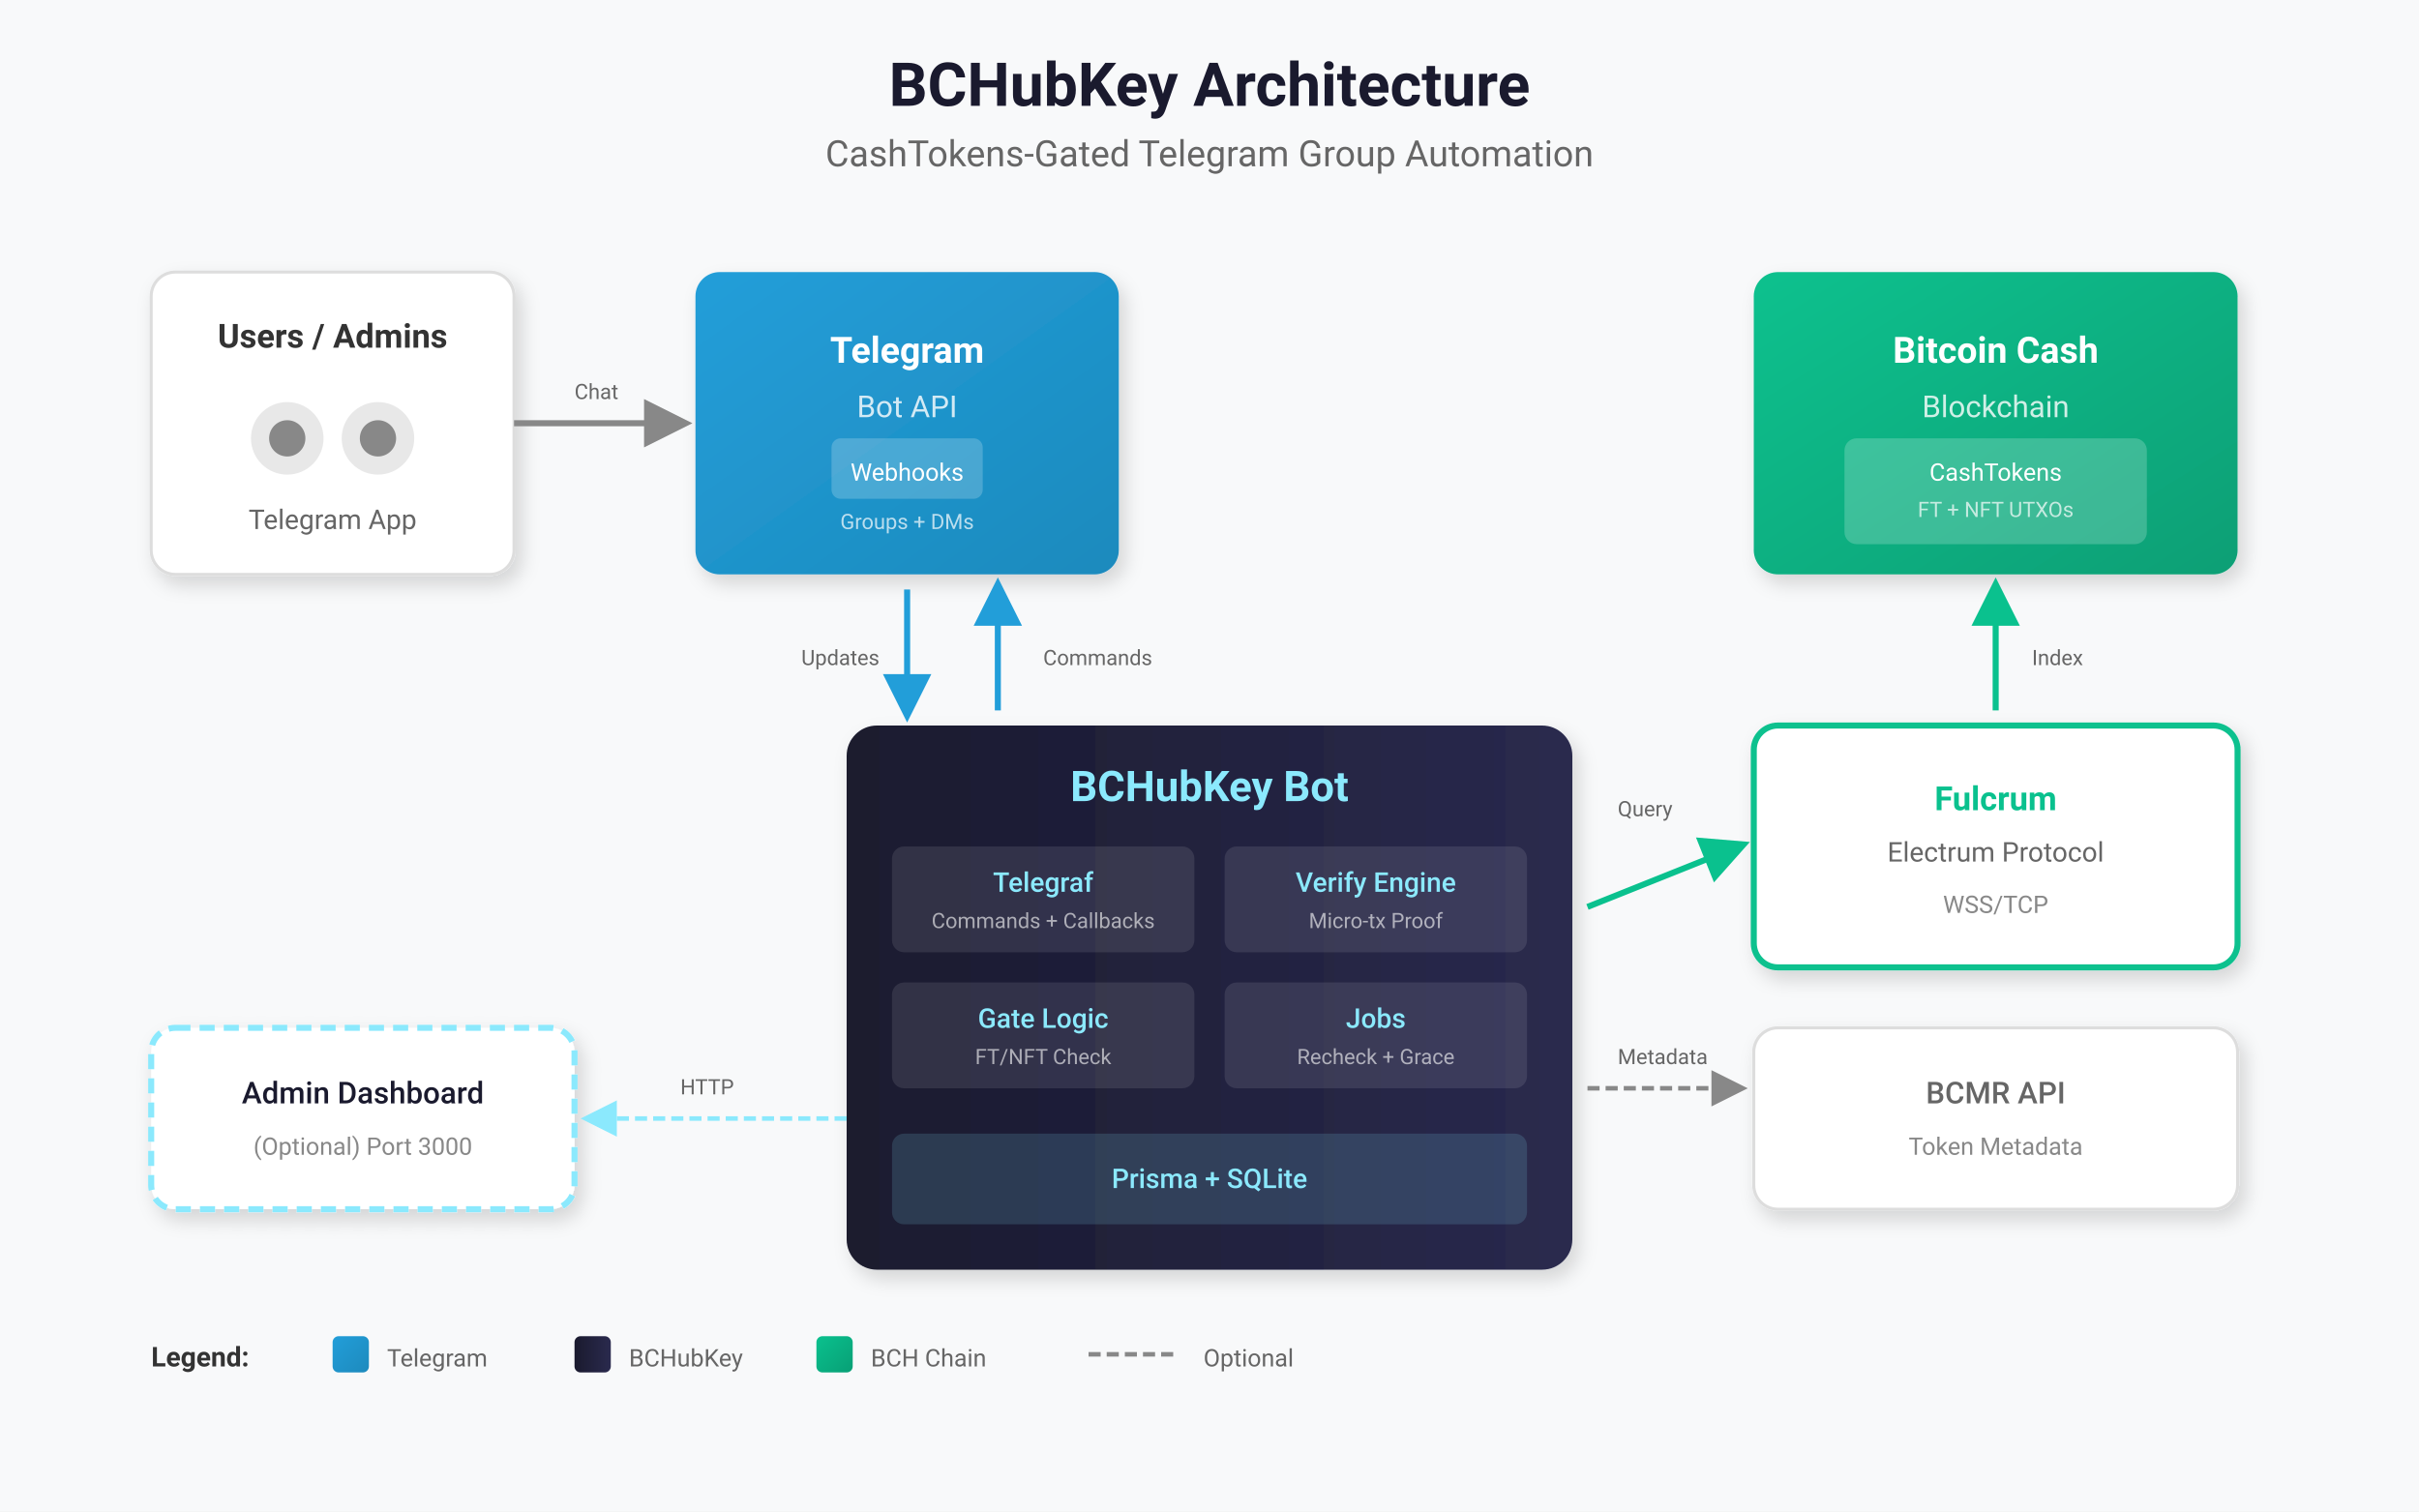
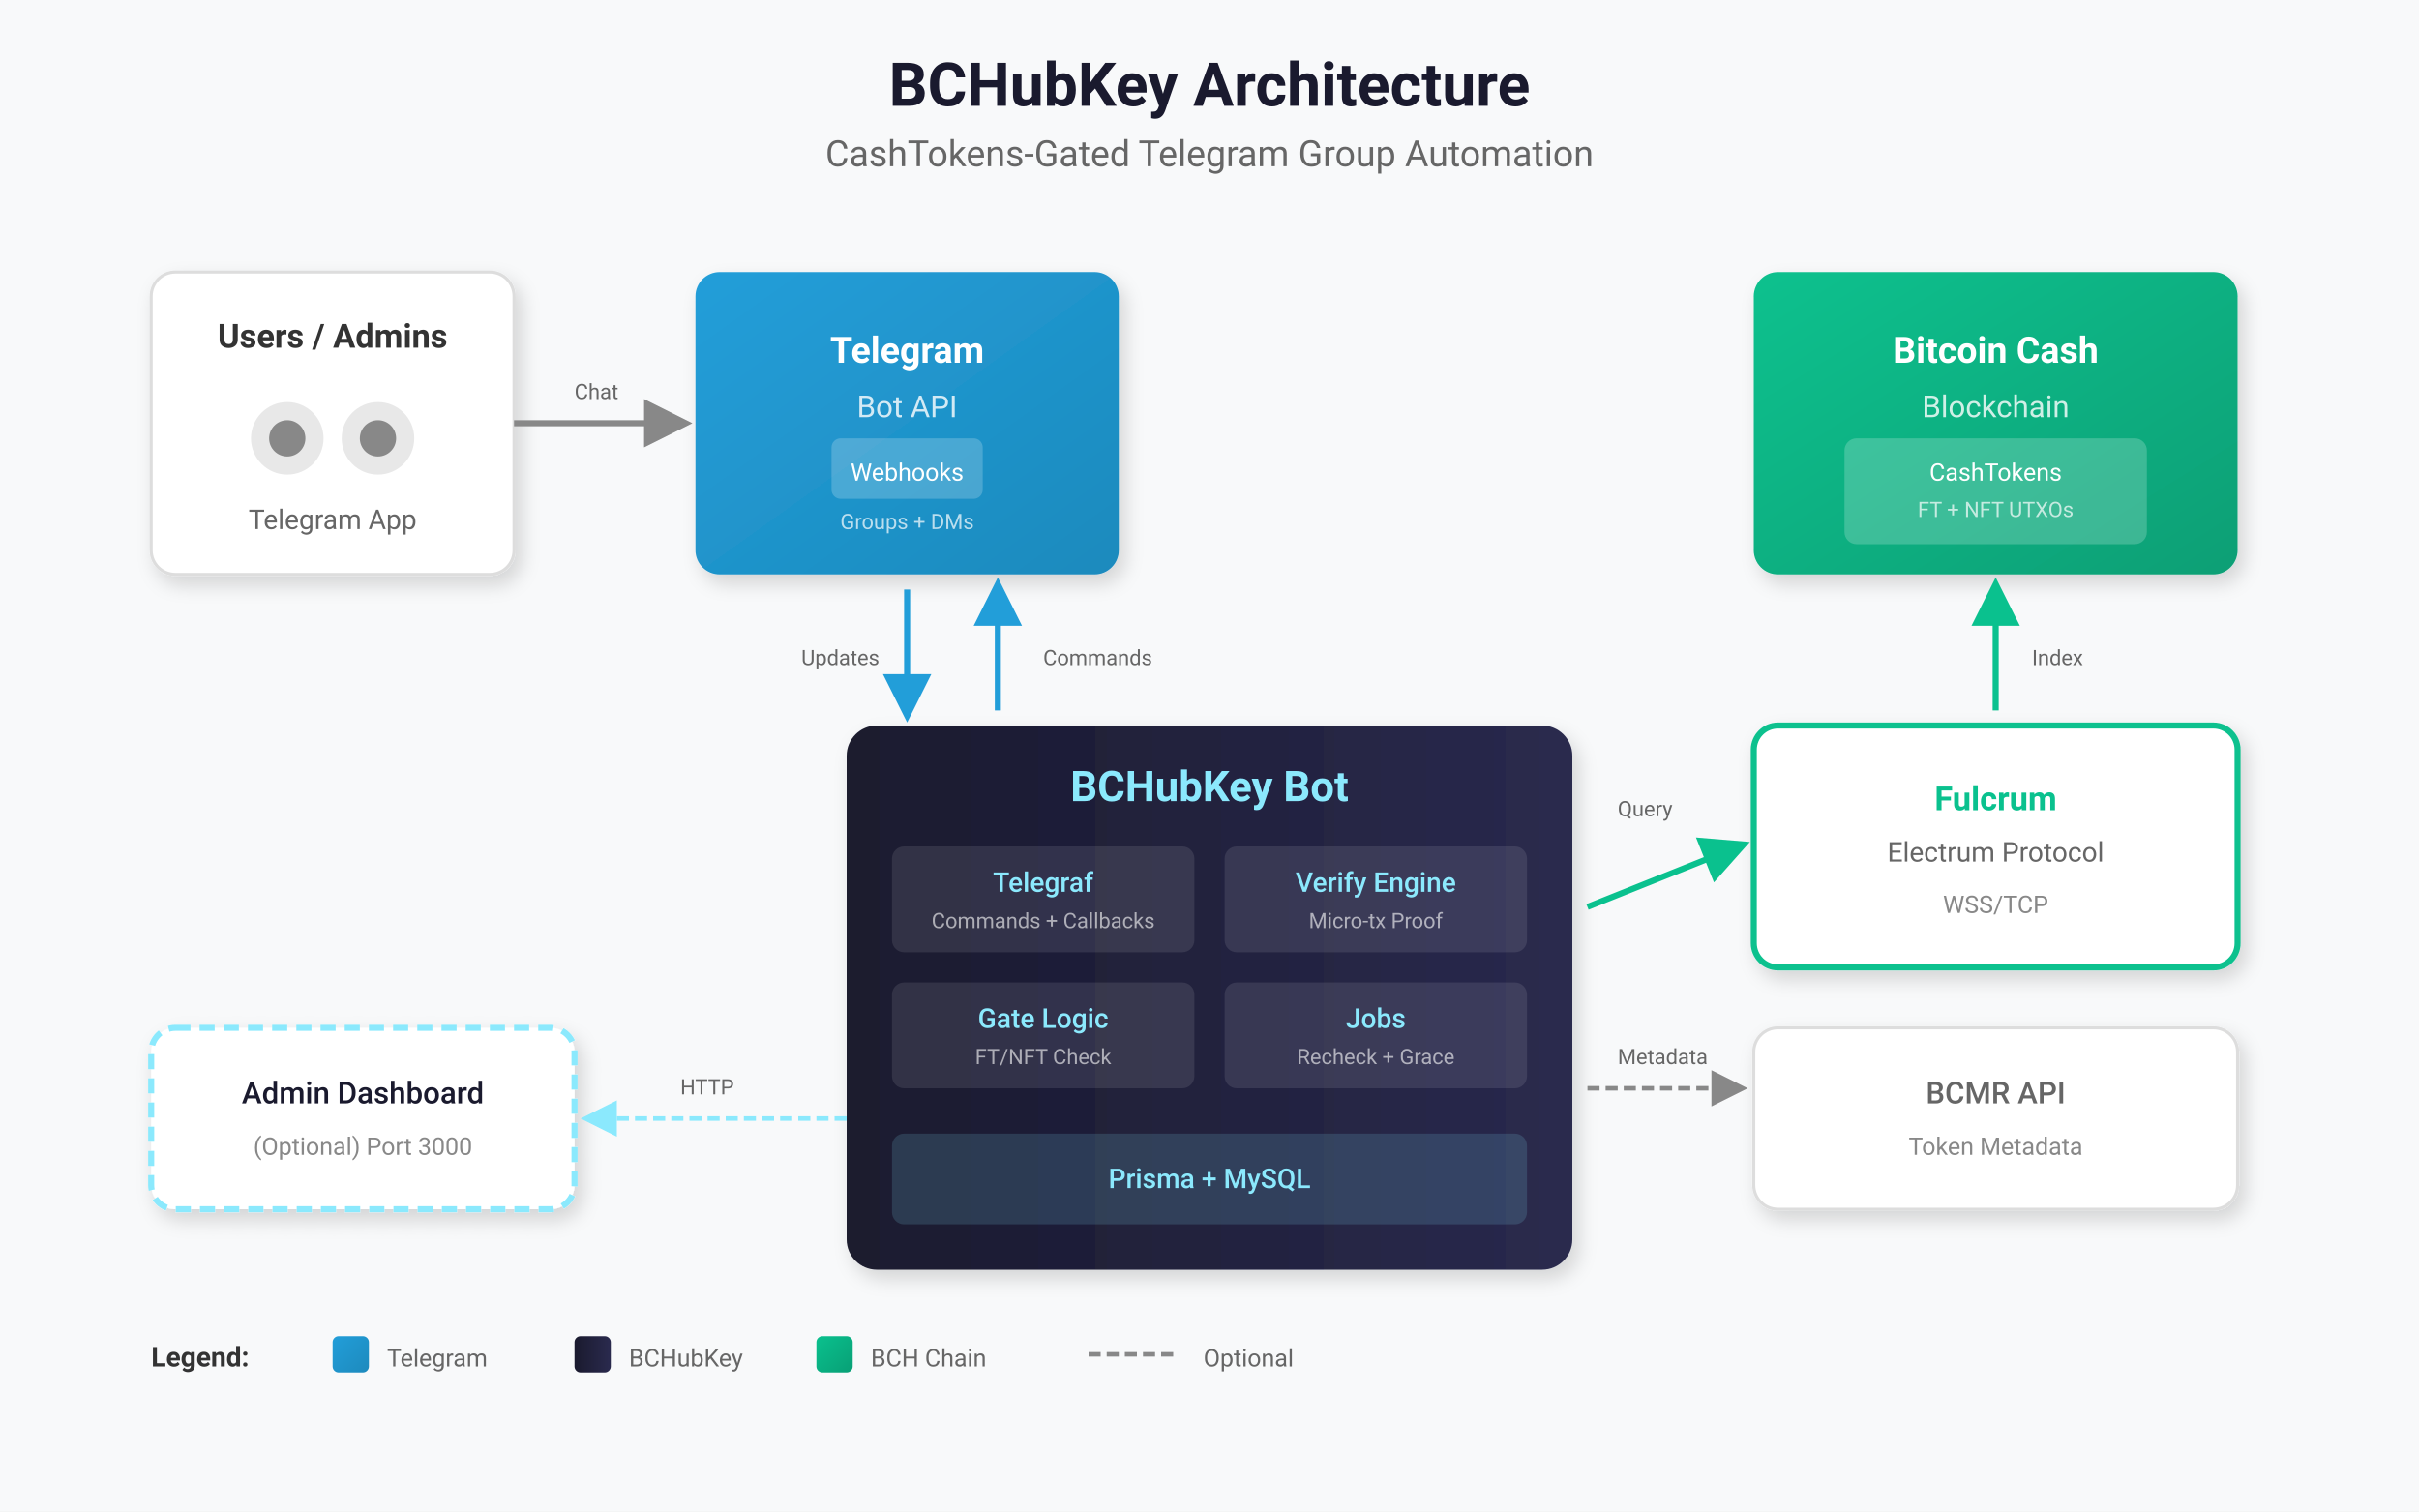
<svg xmlns="http://www.w3.org/2000/svg" viewBox="0 0 800 500" font-family="-apple-system, BlinkMacSystemFont, 'Segoe UI', Roboto, sans-serif">
  <defs>
    <linearGradient id="headerGrad" x1="0%" y1="0%" x2="100%" y2="0%">
      <stop offset="0%" style="stop-color:#1a1a2e" />
      <stop offset="100%" style="stop-color:#2a2a4e" />
    </linearGradient>
    <linearGradient id="telegramGrad" x1="0%" y1="0%" x2="100%" y2="100%">
      <stop offset="0%" style="stop-color:#229ed9" />
      <stop offset="100%" style="stop-color:#1d8abd" />
    </linearGradient>
    <linearGradient id="bchGrad" x1="0%" y1="0%" x2="100%" y2="100%">
      <stop offset="0%" style="stop-color:#0ac18e" />
      <stop offset="100%" style="stop-color:#089f75" />
    </linearGradient>
    <filter id="shadow" x="-20%" y="-20%" width="140%" height="140%">
      <feDropShadow dx="2" dy="3" stdDeviation="3" flood-opacity="0.15" />
    </filter>
  </defs>
  <rect width="800" height="500" fill="#f8f9fa" />
  <text x="400" y="35" text-anchor="middle" font-size="20" font-weight="600" fill="#1a1a2e">BCHubKey Architecture</text>
  <text x="400" y="55" text-anchor="middle" font-size="12" fill="#666">CashTokens-Gated Telegram Group Automation</text>
  <g transform="translate(50, 90)">
    <rect width="120" height="100" rx="8" fill="#fff" stroke="#ddd" stroke-width="1" filter="url(#shadow)" />
    <text x="60" y="25" text-anchor="middle" font-size="11" font-weight="600" fill="#333">Users / Admins</text>
    <g transform="translate(25, 40)">
      <circle cx="20" cy="15" r="12" fill="#e8e8e8" />
      <circle cx="50" cy="15" r="12" fill="#e8e8e8" />
      <circle cx="20" cy="15" r="6" fill="#888" />
      <circle cx="50" cy="15" r="6" fill="#888" />
    </g>
    <text x="60" y="85" text-anchor="middle" font-size="9" fill="#666">Telegram App</text>
  </g>
  <g transform="translate(230, 90)">
    <rect width="140" height="100" rx="8" fill="url(#telegramGrad)" filter="url(#shadow)" />
    <text x="70" y="30" text-anchor="middle" font-size="12" font-weight="600" fill="#fff">Telegram</text>
    <text x="70" y="48" text-anchor="middle" font-size="10" fill="rgba(255,255,255,0.8)">Bot API</text>
    <g transform="translate(45, 55)">
      <rect width="50" height="20" rx="3" fill="rgba(255,255,255,0.2)" />
      <text x="25" y="14" text-anchor="middle" font-size="8" fill="#fff">Webhooks</text>
    </g>
    <g transform="translate(45, 75)">
      <text x="25" y="10" text-anchor="middle" font-size="7" fill="rgba(255,255,255,0.7)">Groups + DMs</text>
    </g>
  </g>
  <g transform="translate(280, 240)">
    <rect width="240" height="180" rx="10" fill="url(#headerGrad)" filter="url(#shadow)" />
    <text x="120" y="25" text-anchor="middle" font-size="14" font-weight="600" fill="#8be9fd">BCHubKey Bot</text>
    <g transform="translate(15, 40)">
      <rect width="100" height="35" rx="4" fill="rgba(255,255,255,0.1)" />
      <text x="50" y="15" text-anchor="middle" font-size="9" font-weight="500" fill="#8be9fd">Telegraf</text>
      <text x="50" y="27" text-anchor="middle" font-size="7" fill="rgba(255,255,255,0.6)">Commands + Callbacks</text>
    </g>
    <g transform="translate(125, 40)">
      <rect width="100" height="35" rx="4" fill="rgba(255,255,255,0.1)" />
      <text x="50" y="15" text-anchor="middle" font-size="9" font-weight="500" fill="#8be9fd">Verify Engine</text>
      <text x="50" y="27" text-anchor="middle" font-size="7" fill="rgba(255,255,255,0.6)">Micro-tx Proof</text>
    </g>
    <g transform="translate(15, 85)">
      <rect width="100" height="35" rx="4" fill="rgba(255,255,255,0.1)" />
      <text x="50" y="15" text-anchor="middle" font-size="9" font-weight="500" fill="#8be9fd">Gate Logic</text>
      <text x="50" y="27" text-anchor="middle" font-size="7" fill="rgba(255,255,255,0.6)">FT/NFT Check</text>
    </g>
    <g transform="translate(125, 85)">
      <rect width="100" height="35" rx="4" fill="rgba(255,255,255,0.1)" />
      <text x="50" y="15" text-anchor="middle" font-size="9" font-weight="500" fill="#8be9fd">Jobs</text>
      <text x="50" y="27" text-anchor="middle" font-size="7" fill="rgba(255,255,255,0.6)">Recheck + Grace</text>
    </g>
    <g transform="translate(15, 135)">
      <rect width="210" height="30" rx="4" fill="rgba(139,233,253,0.15)" />
-       <text x="105" y="18" text-anchor="middle" font-size="9" font-weight="500" fill="#8be9fd">Prisma + SQLite</text>
+       <text x="105" y="18" text-anchor="middle" font-size="9" font-weight="500" fill="#8be9fd">Prisma + MySQL</text>
    </g>
  </g>
  <g transform="translate(580, 90)">
    <rect width="160" height="100" rx="8" fill="url(#bchGrad)" filter="url(#shadow)" />
    <text x="80" y="30" text-anchor="middle" font-size="12" font-weight="600" fill="#fff">Bitcoin Cash</text>
    <text x="80" y="48" text-anchor="middle" font-size="10" fill="rgba(255,255,255,0.8)">Blockchain</text>
    <g transform="translate(30, 55)">
      <rect width="100" height="35" rx="4" fill="rgba(255,255,255,0.2)" />
      <text x="50" y="14" text-anchor="middle" font-size="8" fill="#fff">CashTokens</text>
      <text x="50" y="26" text-anchor="middle" font-size="7" fill="rgba(255,255,255,0.7)">FT + NFT UTXOs</text>
    </g>
  </g>
  <g transform="translate(580, 240)">
    <rect width="160" height="80" rx="8" fill="#fff" stroke="#0ac18e" stroke-width="2" filter="url(#shadow)" />
    <text x="80" y="28" text-anchor="middle" font-size="11" font-weight="600" fill="#0ac18e">Fulcrum</text>
    <text x="80" y="45" text-anchor="middle" font-size="9" fill="#666">Electrum Protocol</text>
    <text x="80" y="62" text-anchor="middle" font-size="8" fill="#888">WSS/TCP</text>
  </g>
  <g transform="translate(580, 340)">
    <rect width="160" height="60" rx="8" fill="#fff" stroke="#ddd" stroke-width="1" filter="url(#shadow)" />
    <text x="80" y="25" text-anchor="middle" font-size="10" font-weight="500" fill="#666">BCMR API</text>
    <text x="80" y="42" text-anchor="middle" font-size="8" fill="#888">Token Metadata</text>
  </g>
  <g transform="translate(50, 340)">
    <rect width="140" height="60" rx="8" fill="#fff" stroke="#8be9fd" stroke-width="2" stroke-dasharray="5,3" filter="url(#shadow)" />
    <text x="70" y="25" text-anchor="middle" font-size="10" font-weight="500" fill="#1a1a2e">Admin Dashboard</text>
    <text x="70" y="42" text-anchor="middle" font-size="8" fill="#888">(Optional) Port 3000</text>
  </g>
  <path d="M170 140 L225 140" stroke="#888" stroke-width="2" marker-end="url(#arrowGray)" />
  <path d="M300 195 L300 235" stroke="#229ed9" stroke-width="2" marker-end="url(#arrowBlue)" />
  <path d="M330 235 L330 195" stroke="#229ed9" stroke-width="2" marker-end="url(#arrowBlue)" />
  <path d="M525 300 L575 280" stroke="#0ac18e" stroke-width="2" marker-end="url(#arrowGreen)" />
  <path d="M660 235 L660 195" stroke="#0ac18e" stroke-width="2" marker-end="url(#arrowGreen)" />
  <path d="M525 360 L575 360" stroke="#888" stroke-width="1.5" stroke-dasharray="4,2" marker-end="url(#arrowGray)" />
  <path d="M280 370 L195 370" stroke="#8be9fd" stroke-width="1.5" stroke-dasharray="4,2" marker-end="url(#arrowCyan)" />
  <defs>
    <marker id="arrowGray" markerWidth="8" markerHeight="8" refX="6" refY="4" orient="auto">
      <path d="M0,0 L8,4 L0,8 Z" fill="#888" />
    </marker>
    <marker id="arrowBlue" markerWidth="8" markerHeight="8" refX="6" refY="4" orient="auto">
      <path d="M0,0 L8,4 L0,8 Z" fill="#229ed9" />
    </marker>
    <marker id="arrowGreen" markerWidth="8" markerHeight="8" refX="6" refY="4" orient="auto">
      <path d="M0,0 L8,4 L0,8 Z" fill="#0ac18e" />
    </marker>
    <marker id="arrowCyan" markerWidth="8" markerHeight="8" refX="6" refY="4" orient="auto">
      <path d="M0,0 L8,4 L0,8 Z" fill="#8be9fd" />
    </marker>
  </defs>
  <g transform="translate(50, 440)">
    <text x="0" y="12" font-size="9" font-weight="600" fill="#333">Legend:</text>
    <rect x="60" y="2" width="12" height="12" rx="2" fill="url(#telegramGrad)" />
    <text x="78" y="12" font-size="8" fill="#666">Telegram</text>
    <rect x="140" y="2" width="12" height="12" rx="2" fill="url(#headerGrad)" />
    <text x="158" y="12" font-size="8" fill="#666">BCHubKey</text>
    <rect x="220" y="2" width="12" height="12" rx="2" fill="url(#bchGrad)" />
    <text x="238" y="12" font-size="8" fill="#666">BCH Chain</text>
    <line x1="310" y1="8" x2="340" y2="8" stroke="#888" stroke-width="1.5" stroke-dasharray="4,2" />
    <text x="348" y="12" font-size="8" fill="#666">Optional</text>
  </g>
  <g font-size="7" fill="#666">
    <text x="190" y="132">Chat</text>
    <text x="345" y="220">Commands</text>
    <text x="265" y="220">Updates</text>
    <text x="535" y="270">Query</text>
    <text x="672" y="220">Index</text>
    <text x="535" y="352">Metadata</text>
    <text x="225" y="362">HTTP</text>
  </g>
</svg>
